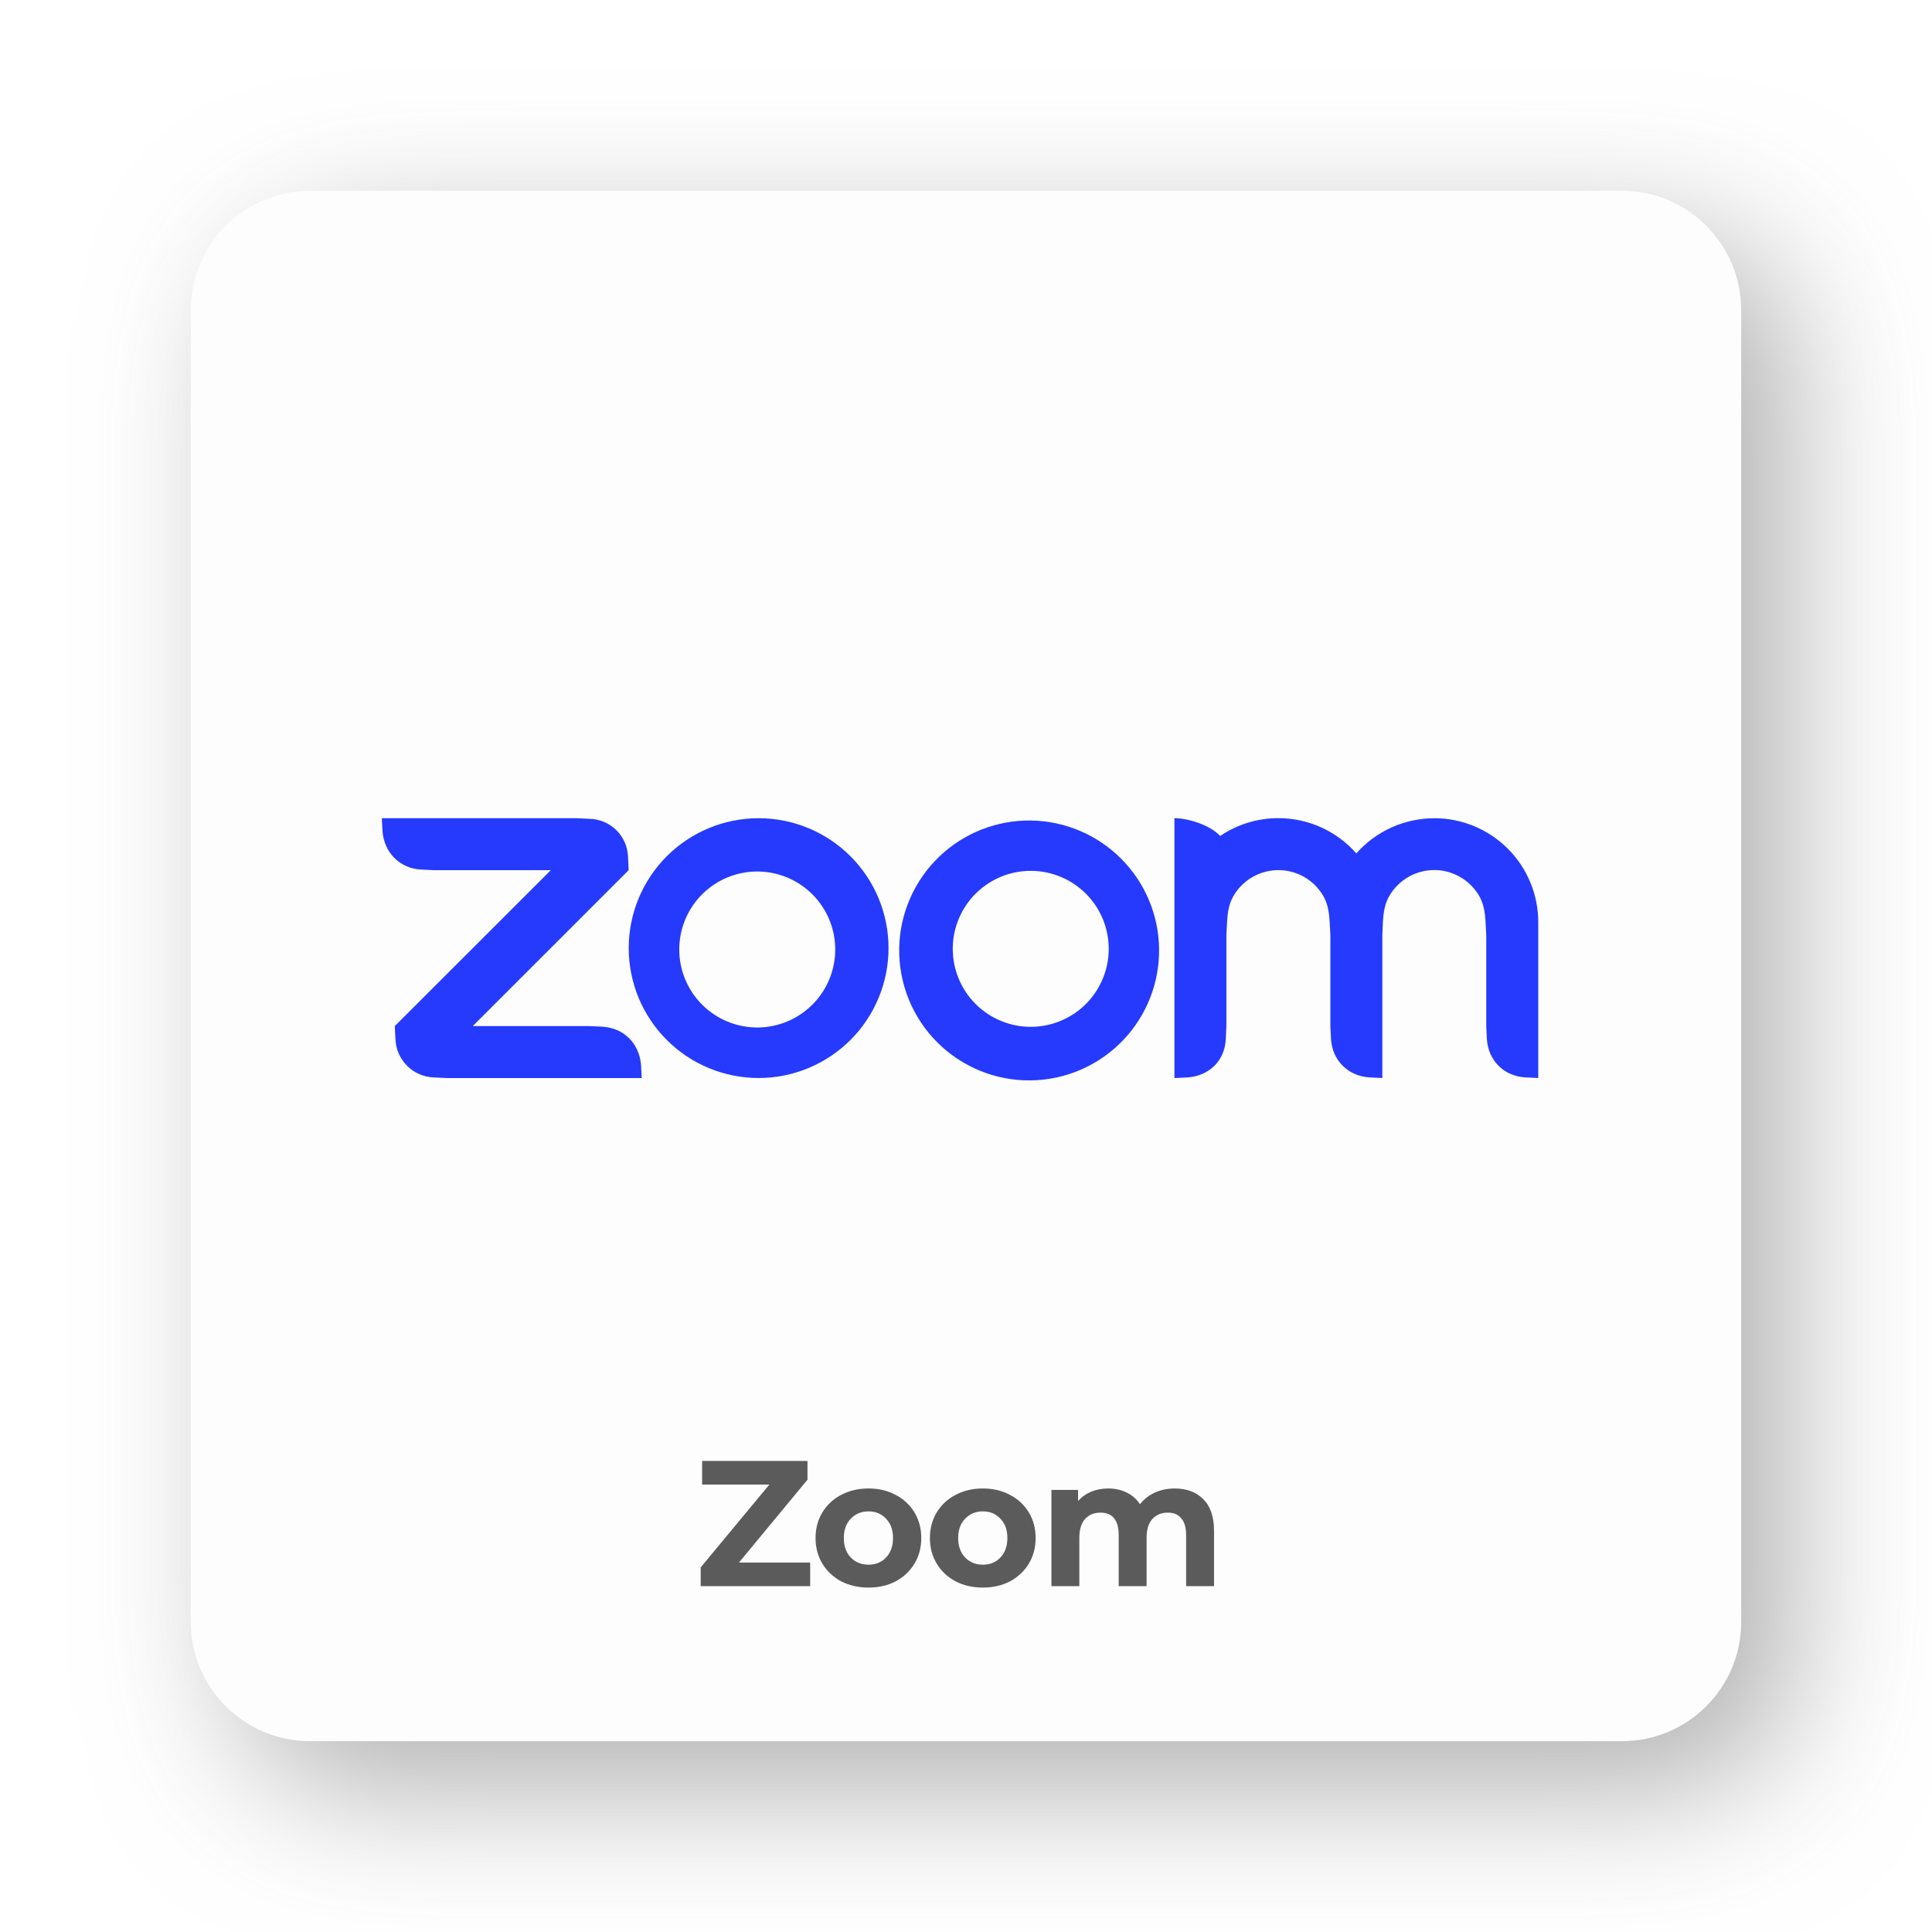
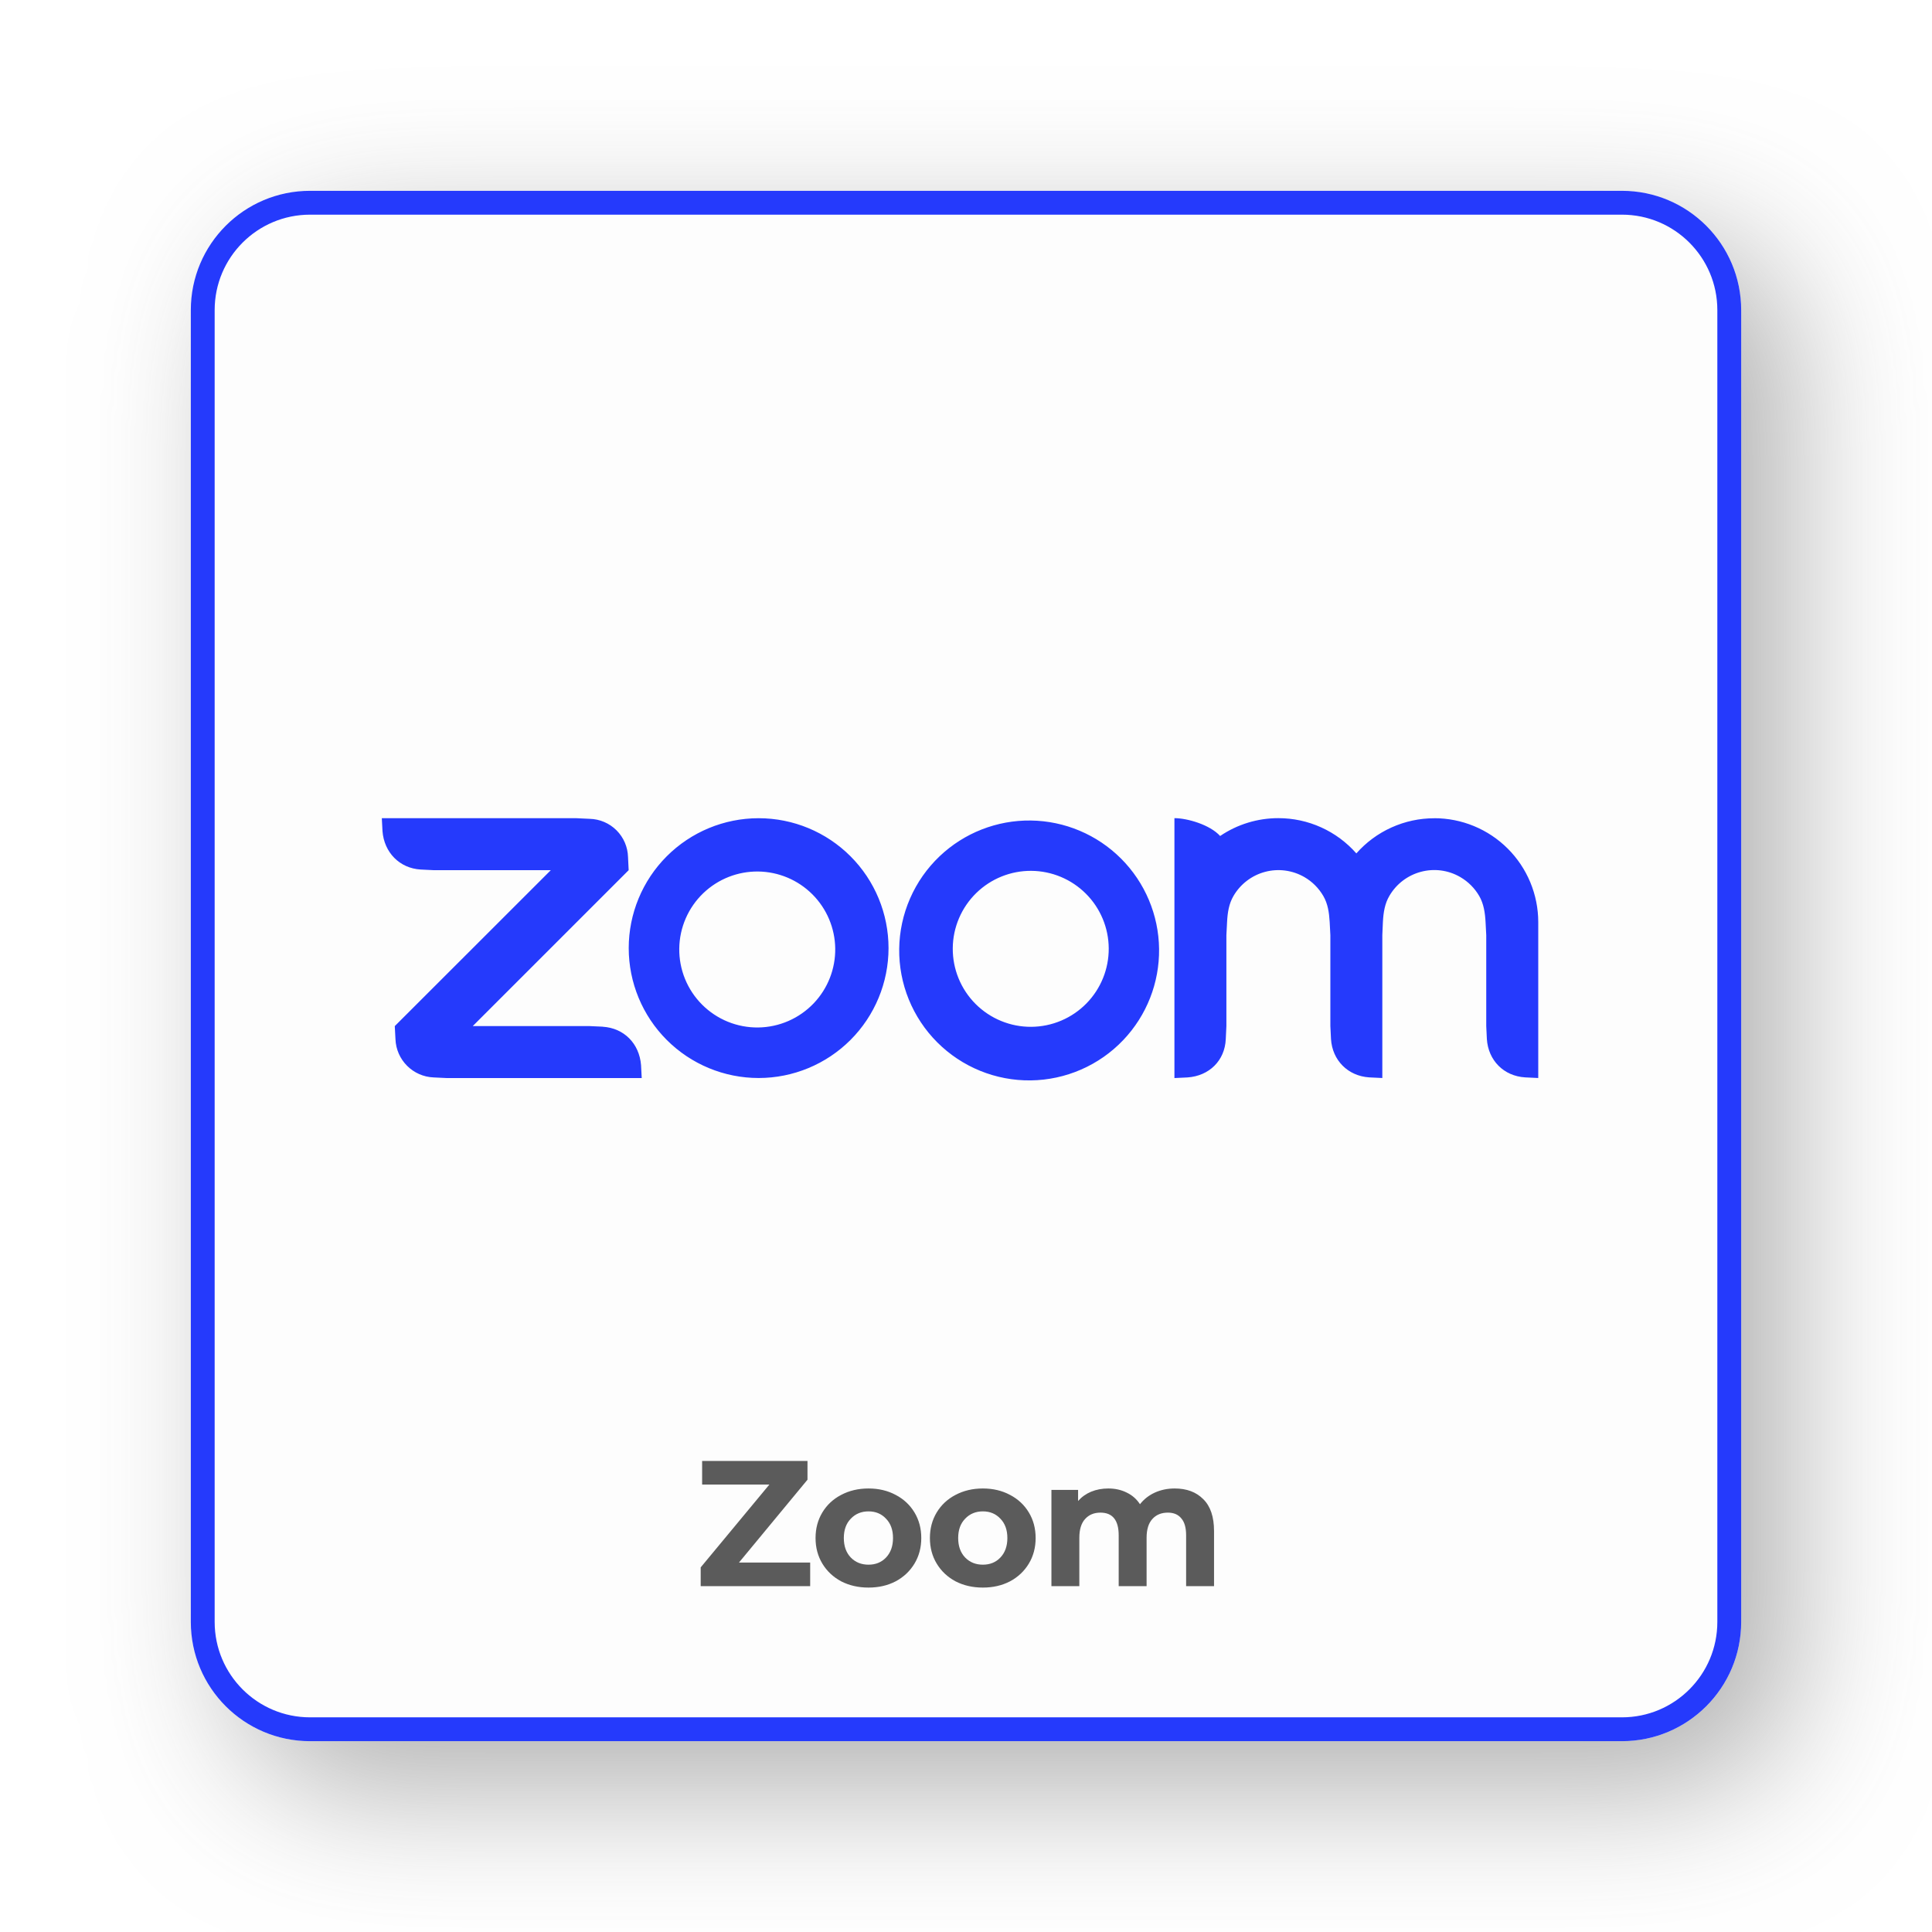
<svg xmlns="http://www.w3.org/2000/svg" width="162" height="162" viewBox="0 0 162 162" fill="none">
  <g filter="url(#filter0_dd)">
    <rect x="16" y="16" width="130" height="130" rx="10" fill="#FDFDFD" />
+     <rect x="17" y="17" width="128" height="128" rx="9" stroke="#253AFC" stroke-width="2" />
  </g>
  <path d="M67.934 131.02V133H58.754V131.425L64.514 124.48H58.874V122.5H67.709V124.075L61.964 131.02H67.934ZM72.825 133.12C71.975 133.12 71.21 132.945 70.53 132.595C69.86 132.235 69.335 131.74 68.955 131.11C68.575 130.48 68.385 129.765 68.385 128.965C68.385 128.165 68.575 127.45 68.955 126.82C69.335 126.19 69.86 125.7 70.53 125.35C71.21 124.99 71.975 124.81 72.825 124.81C73.675 124.81 74.435 124.99 75.105 125.35C75.775 125.7 76.3 126.19 76.68 126.82C77.06 127.45 77.25 128.165 77.25 128.965C77.25 129.765 77.06 130.48 76.68 131.11C76.3 131.74 75.775 132.235 75.105 132.595C74.435 132.945 73.675 133.12 72.825 133.12ZM72.825 131.2C73.425 131.2 73.915 131 74.295 130.6C74.685 130.19 74.88 129.645 74.88 128.965C74.88 128.285 74.685 127.745 74.295 127.345C73.915 126.935 73.425 126.73 72.825 126.73C72.225 126.73 71.73 126.935 71.34 127.345C70.95 127.745 70.755 128.285 70.755 128.965C70.755 129.645 70.95 130.19 71.34 130.6C71.73 131 72.225 131.2 72.825 131.2ZM82.414 133.12C81.564 133.12 80.799 132.945 80.119 132.595C79.449 132.235 78.924 131.74 78.544 131.11C78.164 130.48 77.974 129.765 77.974 128.965C77.974 128.165 78.164 127.45 78.544 126.82C78.924 126.19 79.449 125.7 80.119 125.35C80.799 124.99 81.564 124.81 82.414 124.81C83.264 124.81 84.024 124.99 84.694 125.35C85.364 125.7 85.889 126.19 86.269 126.82C86.649 127.45 86.839 128.165 86.839 128.965C86.839 129.765 86.649 130.48 86.269 131.11C85.889 131.74 85.364 132.235 84.694 132.595C84.024 132.945 83.264 133.12 82.414 133.12ZM82.414 131.2C83.014 131.2 83.504 131 83.884 130.6C84.274 130.19 84.469 129.645 84.469 128.965C84.469 128.285 84.274 127.745 83.884 127.345C83.504 126.935 83.014 126.73 82.414 126.73C81.814 126.73 81.319 126.935 80.929 127.345C80.539 127.745 80.344 128.285 80.344 128.965C80.344 129.645 80.539 130.19 80.929 130.6C81.319 131 81.814 131.2 82.414 131.2ZM98.498 124.81C99.508 124.81 100.308 125.11 100.898 125.71C101.498 126.3 101.798 127.19 101.798 128.38V133H99.458V128.74C99.458 128.1 99.323 127.625 99.053 127.315C98.793 126.995 98.418 126.835 97.928 126.835C97.378 126.835 96.943 127.015 96.623 127.375C96.303 127.725 96.143 128.25 96.143 128.95V133H93.803V128.74C93.803 127.47 93.293 126.835 92.273 126.835C91.733 126.835 91.303 127.015 90.983 127.375C90.663 127.725 90.503 128.25 90.503 128.95V133H88.163V124.93H90.398V125.86C90.698 125.52 91.063 125.26 91.493 125.08C91.933 124.9 92.413 124.81 92.933 124.81C93.503 124.81 94.018 124.925 94.478 125.155C94.938 125.375 95.308 125.7 95.588 126.13C95.918 125.71 96.333 125.385 96.833 125.155C97.343 124.925 97.898 124.81 98.498 124.81Z" fill="#5B5B5B" />
  <path d="M50.539 86.088L49.448 86.039H39.639L52.714 72.965L52.661 71.873C52.64 71.028 52.295 70.222 51.697 69.624C51.099 69.026 50.294 68.681 49.448 68.66L48.357 68.608H32.016L32.073 69.699C32.21 71.469 33.499 72.811 35.282 72.912L36.373 72.965H46.186L33.103 86.039L33.16 87.126C33.221 88.876 34.623 90.279 36.373 90.344L37.464 90.396H53.809L53.752 89.305C53.607 87.514 52.338 86.205 50.539 86.092V86.088ZM63.622 68.608H63.606C60.718 68.609 57.948 69.758 55.907 71.801C53.865 73.844 52.719 76.615 52.719 79.503C52.72 82.391 53.868 85.161 55.911 87.203C57.953 89.245 60.724 90.392 63.612 90.392C66.5 90.392 69.27 89.245 71.313 87.203C73.355 85.161 74.503 82.391 74.504 79.503C74.505 76.615 73.359 73.844 71.317 71.801C69.276 69.758 66.506 68.609 63.618 68.608H63.622ZM68.234 84.124C67.632 84.755 66.91 85.261 66.111 85.61C65.311 85.959 64.45 86.144 63.578 86.155C62.706 86.166 61.84 86.002 61.032 85.674C60.224 85.345 59.49 84.858 58.873 84.241C58.256 83.624 57.768 82.891 57.439 82.083C57.11 81.275 56.946 80.409 56.957 79.537C56.967 78.665 57.152 77.803 57.501 77.003C57.849 76.204 58.354 75.482 58.986 74.88C60.222 73.704 61.869 73.056 63.575 73.077C65.281 73.098 66.912 73.785 68.119 74.991C69.326 76.197 70.013 77.828 70.035 79.534C70.056 81.24 69.41 82.887 68.234 84.124ZM120.258 68.612C119.023 68.612 117.803 68.876 116.678 69.384C115.552 69.891 114.548 70.633 113.731 71.558C112.913 70.629 111.907 69.884 110.78 69.375C109.652 68.865 108.429 68.602 107.191 68.603C105.451 68.601 103.749 69.122 102.309 70.099C101.46 69.157 99.56 68.603 98.477 68.603V90.396L99.569 90.344C101.387 90.222 102.709 88.933 102.782 87.126L102.834 86.035V78.409L102.891 77.317C102.931 76.501 103.052 75.773 103.424 75.135C103.711 74.64 104.092 74.206 104.547 73.858C105.001 73.51 105.519 73.255 106.072 73.108C106.625 72.96 107.201 72.923 107.768 72.998C108.336 73.074 108.882 73.26 109.378 73.546C110.035 73.927 110.581 74.474 110.962 75.131C111.338 75.778 111.447 76.501 111.495 77.313L111.552 78.409V86.035L111.605 87.122C111.714 88.901 113.019 90.226 114.818 90.34L115.909 90.392V78.409L115.957 77.317C115.998 76.509 116.119 75.765 116.499 75.123C117.708 73.045 120.375 72.334 122.452 73.546C123.11 73.929 123.656 74.476 124.037 75.135C124.409 75.781 124.522 76.521 124.566 77.317L124.623 78.409V86.035L124.675 87.122C124.789 88.913 126.09 90.234 127.893 90.34L128.984 90.392V77.317C128.983 76.172 128.756 75.038 128.317 73.981C127.877 72.923 127.234 71.963 126.423 71.154C125.613 70.345 124.65 69.704 123.592 69.267C122.533 68.83 121.399 68.606 120.254 68.608L120.258 68.612ZM78.79 71.796C77.736 72.798 76.893 74 76.311 75.333C75.728 76.665 75.418 78.101 75.399 79.555C75.38 81.009 75.653 82.452 76.2 83.799C76.748 85.146 77.559 86.37 78.587 87.398C79.615 88.427 80.838 89.24 82.185 89.788C83.531 90.337 84.974 90.61 86.428 90.592C87.882 90.574 89.318 90.266 90.651 89.684C91.984 89.103 93.187 88.261 94.189 87.207C96.148 85.148 97.225 82.405 97.19 79.563C97.155 76.721 96.012 74.005 94.003 71.995C91.994 69.984 89.279 68.838 86.437 68.801C83.595 68.764 80.851 69.839 78.79 71.796ZM91.113 84.124C90.509 84.744 89.788 85.238 88.991 85.577C88.194 85.917 87.338 86.094 86.472 86.1C85.606 86.106 84.747 85.939 83.946 85.61C83.145 85.282 82.417 84.797 81.805 84.185C81.192 83.572 80.708 82.844 80.379 82.043C80.05 81.242 79.884 80.384 79.89 79.518C79.895 78.652 80.073 77.795 80.412 76.999C80.751 76.202 81.246 75.48 81.866 74.876C83.098 73.676 84.752 73.01 86.472 73.021C88.191 73.033 89.837 73.721 91.053 74.937C92.269 76.152 92.957 77.798 92.968 79.518C92.98 81.237 92.313 82.892 91.113 84.124Z" fill="#253AFC" />
  <defs>
    <filter id="filter0_dd" x="0" y="0" width="162" height="162" filterUnits="userSpaceOnUse" color-interpolation-filters="sRGB">
      <feFlood flood-opacity="0" result="BackgroundImageFix" />
      <feColorMatrix in="SourceAlpha" type="matrix" values="0 0 0 0 0 0 0 0 0 0 0 0 0 0 0 0 0 0 127 0" />
      <feOffset dx="-4" dy="-4" />
      <feGaussianBlur stdDeviation="6" />
      <feColorMatrix type="matrix" values="0 0 0 0 1 0 0 0 0 1 0 0 0 0 1 0 0 0 0.5 0" />
      <feBlend mode="normal" in2="BackgroundImageFix" result="effect1_dropShadow" />
      <feColorMatrix in="SourceAlpha" type="matrix" values="0 0 0 0 0 0 0 0 0 0 0 0 0 0 0 0 0 0 127 0" />
      <feOffset dx="4" dy="4" />
      <feGaussianBlur stdDeviation="6" />
      <feColorMatrix type="matrix" values="0 0 0 0 0.383 0 0 0 0 0.383 0 0 0 0 0.383 0 0 0 0.5 0" />
      <feBlend mode="normal" in2="effect1_dropShadow" result="effect2_dropShadow" />
      <feBlend mode="normal" in="SourceGraphic" in2="effect2_dropShadow" result="shape" />
    </filter>
  </defs>
</svg>
